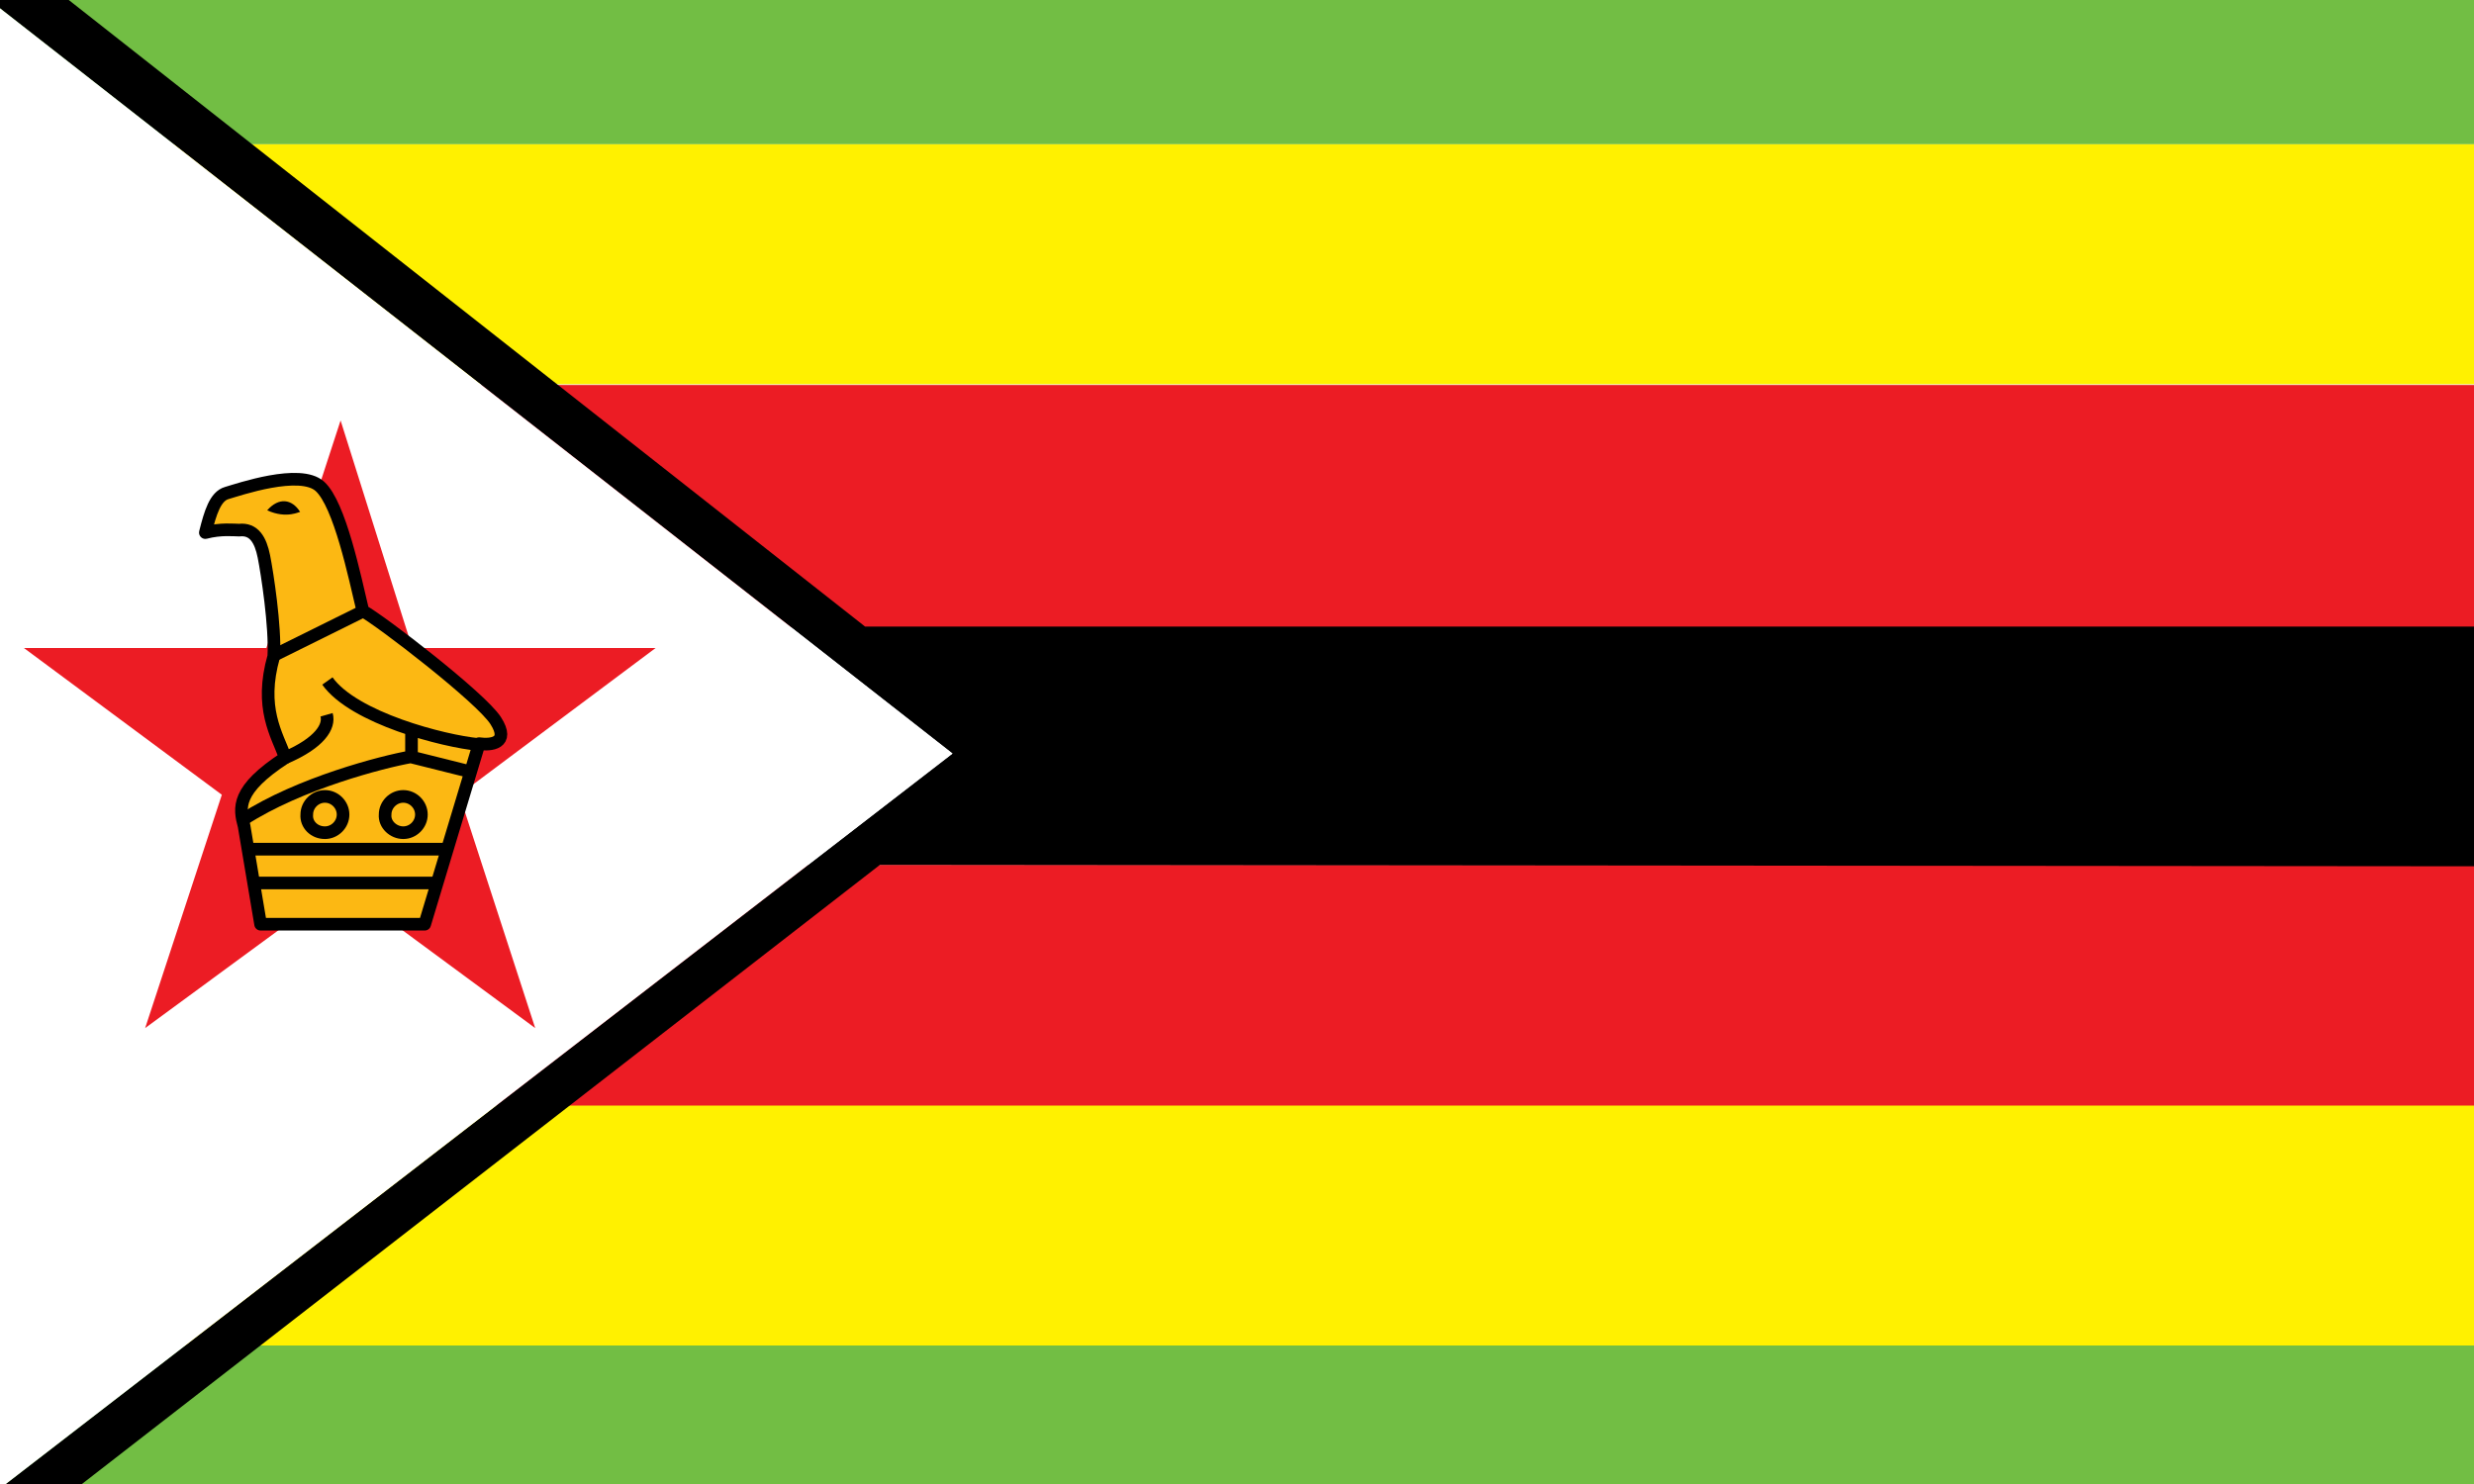
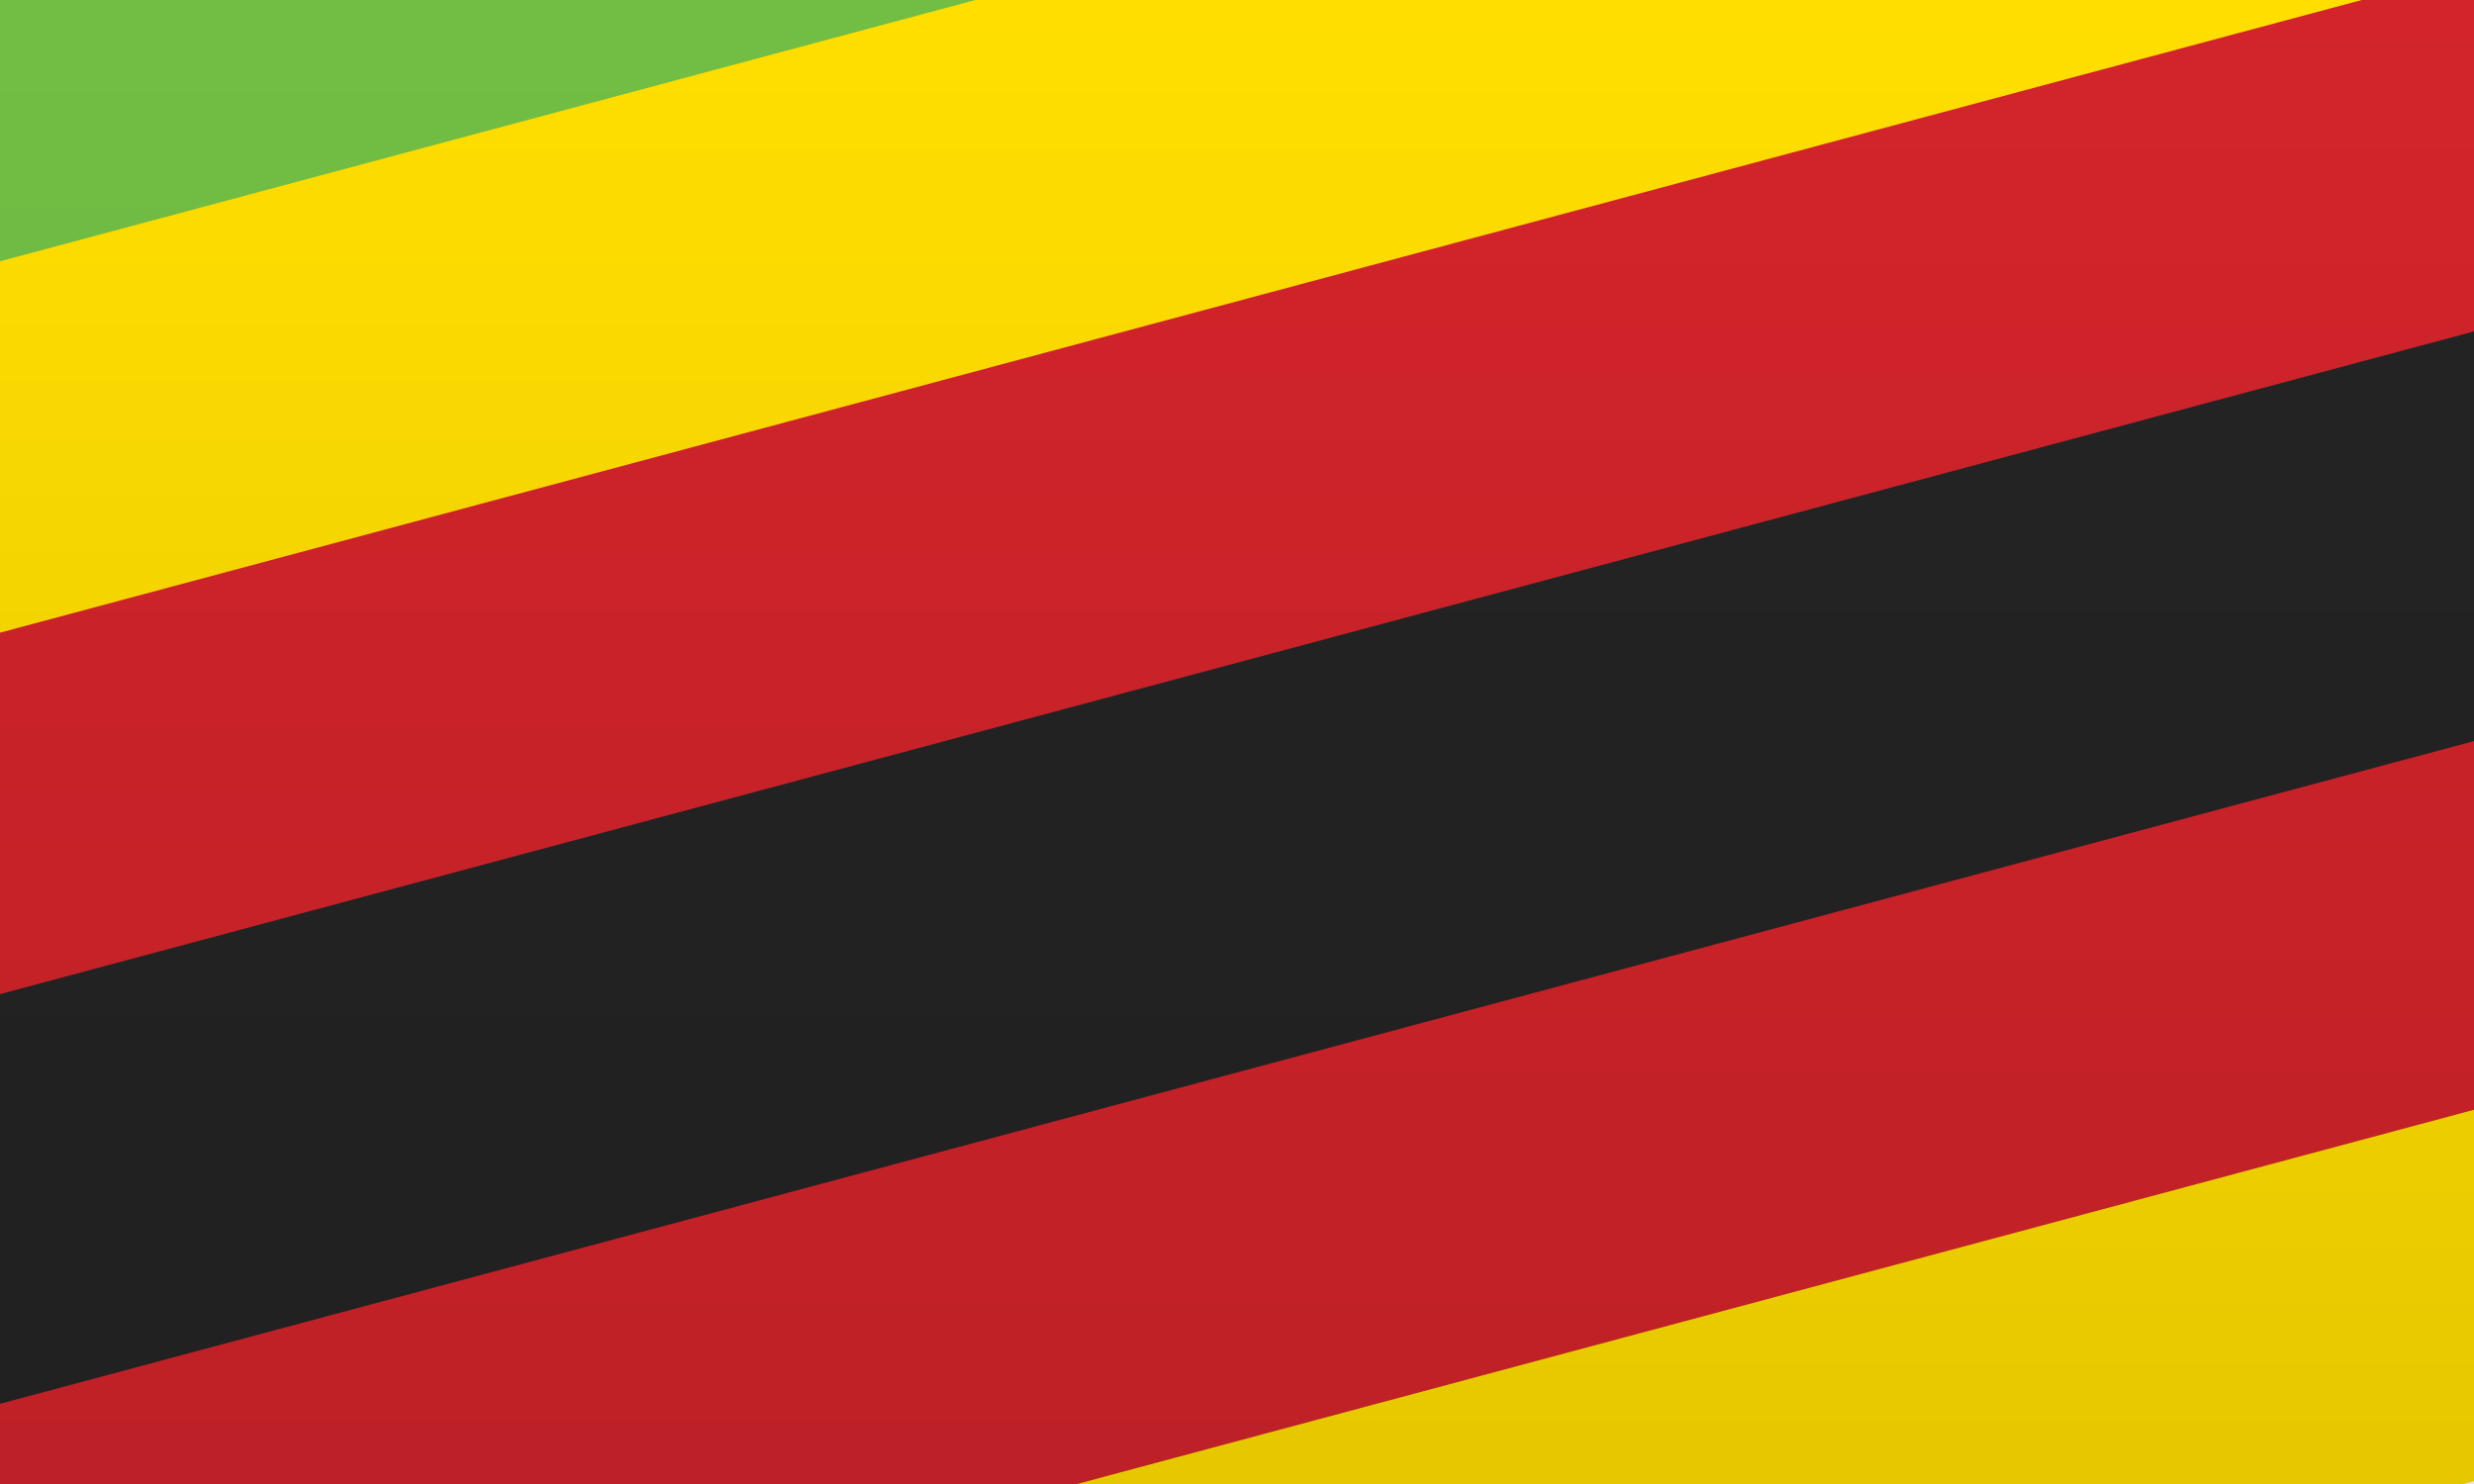
- <svg xmlns="http://www.w3.org/2000/svg" id="Layer_1" viewBox="0 0 300 180">
-   <style>.st0{fill:#72be44}.st1{fill:#fff100}.st2{fill:#ec1c24}.st3{fill:#fff}.st4,.st5,.st6{stroke:#000;stroke-width:1.532}.st4{stroke-linecap:round;stroke-linejoin:round;fill:#fcb813}.st5,.st6{fill:none}.st6{stroke-width:.874}</style>
-   <path class="st0" d="M-6.4-11.6h334v29.1h-334z" />
-   <path class="st1" d="M-6.4 17.5h334v29.1h-334z" />
-   <path class="st2" d="M-6.4 46.7h334v29.4h-334zM-6.4 104.9h334v29.4h-334z" />
-   <path class="st1" d="M-6.4 134.1h334v29.1h-334z" />
-   <path class="st0" d="M-6.4 163.2h334v29.4h-334z" />
-   <path d="M327.5 76H104.9L-6.4-11.6V-4l121.9 95.4-121.8 94v7.2l113-87.7 220.8.2z" />
-   <path class="st3" d="M-6.3 185.4l121.8-94L-6.4-4z" />
-   <path class="st2" d="M50 78.6h29.5L55.7 96.4l9.2 28.3-23.6-17.4-23.7 17.4 9.3-28.3-24-17.8h29.4l9-27.6z" />
-   <path class="st4" d="M24.9 64.6c.6-2.4 1.2-4.4 2.6-4.8 1.4-.4 8.9-3 11.3-.8 2.4 2.2 4.2 10.9 5.2 15.1 2.2 1.2 14.3 10.5 16.1 13.3 1.8 2.8-.6 3-2 2.8l-6.6 21.9H31.6l-2-11.9c-.6-2.2-1-4.4 5-8.3-1-2.8-3.2-6-1.4-12.3.2-3.6-.8-10.1-1.2-12.1-.4-2-1.2-3.4-3-3.2-.6 0-2.2-.2-4.1.3z" />
-   <path d="M32.4 61.9c1.4-1.6 3-1.4 4 .2 0-.1-1.6.9-4-.2" />
-   <path class="st5" d="M43.9 74.2l-10.7 5.3M58 90.3c-4.2-.4-15.1-3.2-18.3-7.7M39.6 86.7c.4 1.4-.8 3.4-5 5.2M57 93.6l-7.2-1.8c-3.4.6-13.5 3.2-20.3 7.6M49.9 91.8v-3.3M30 103h24.3M30.8 107.1h22.3" />
-   <path class="st5" d="M39.4 101c1.2 0 2.2-1 2.2-2.2 0-1.2-1-2.2-2.2-2.2-1.2 0-2.2 1-2.2 2.2-.1 1.2.9 2.2 2.2 2.2zM48.9 101c1.2 0 2.2-1 2.2-2.2 0-1.2-1-2.2-2.2-2.2-1.2 0-2.2 1-2.2 2.2-.1 1.2 1 2.2 2.2 2.2z" />
-   <path class="st6" d="M-6.3-11.6h334v204.1h-334z" />
+ <svg xmlns="http://www.w3.org/2000/svg" xmlns:xlink="http://www.w3.org/1999/xlink" width="250px" height="150px" viewBox="0 0 250 150" version="1.1">
+   <defs>
+     <linearGradient x1="50%" y1="0%" x2="50%" y2="100%" id="linearGradient-1">
+       <stop stop-color="#000000" stop-opacity="0" offset="0%" />
+       <stop stop-color="#000000" stop-opacity="0.1" offset="100%" />
+     </linearGradient>
+     <rect id="path-2" x="0" y="0" width="250" height="150" />
+   </defs>
+   <g id="Country-thumbnails" stroke="none" stroke-width="1" fill="none" fill-rule="evenodd">
+     <g id="ZWE">
+       <mask id="mask-3" fill="white">
+         <use xlink:href="#path-2" />
+       </mask>
+       <g id="Rectangle-3">
+         <use fill="#FFFFFF" xlink:href="#path-2" />
+         <use fill="url(#linearGradient-1)" xlink:href="#path-2" />
+       </g>
+       <g id="Group-2" style="mix-blend-mode: multiply;" mask="url(#mask-3)">
+         <g transform="translate(116.899, 69.35058) rotate(-285) translate(-116.899, -69.35058) translate(4.399035, -118.1494)">
+           <polygon id="Rectangle-Copy-4" fill="#FFDE00" points="184.572 33.284 224.572 33.284 224.572 374.284 184.572 374.284" />
+           <polygon id="Rectangle-Copy-9" fill="#D3242B" points="73.731 18.078 113.731 18.078 113.731 359.078 73.731 359.078" />
+           <polygon id="Rectangle-Copy-7" fill="#D3242B" points="148.315 25.639 188.315 25.639 188.315 366.639 148.315 366.639" />
+           <rect id="Rectangle-Copy-10" fill="#FFDE00" x="37.026" y="8.243" width="40" height="341" />
+           <polygon id="Rectangle-Copy-8" fill="#242424" points="112.317 17.029 152.317 17.029 152.317 358.029 112.317 358.029" />
+           <rect id="Rectangle-Copy-11" fill="#72BE44" x="0.769" y="0.598" width="40" height="341" />
+         </g>
+       </g>
+     </g>
+   </g>
</svg>
